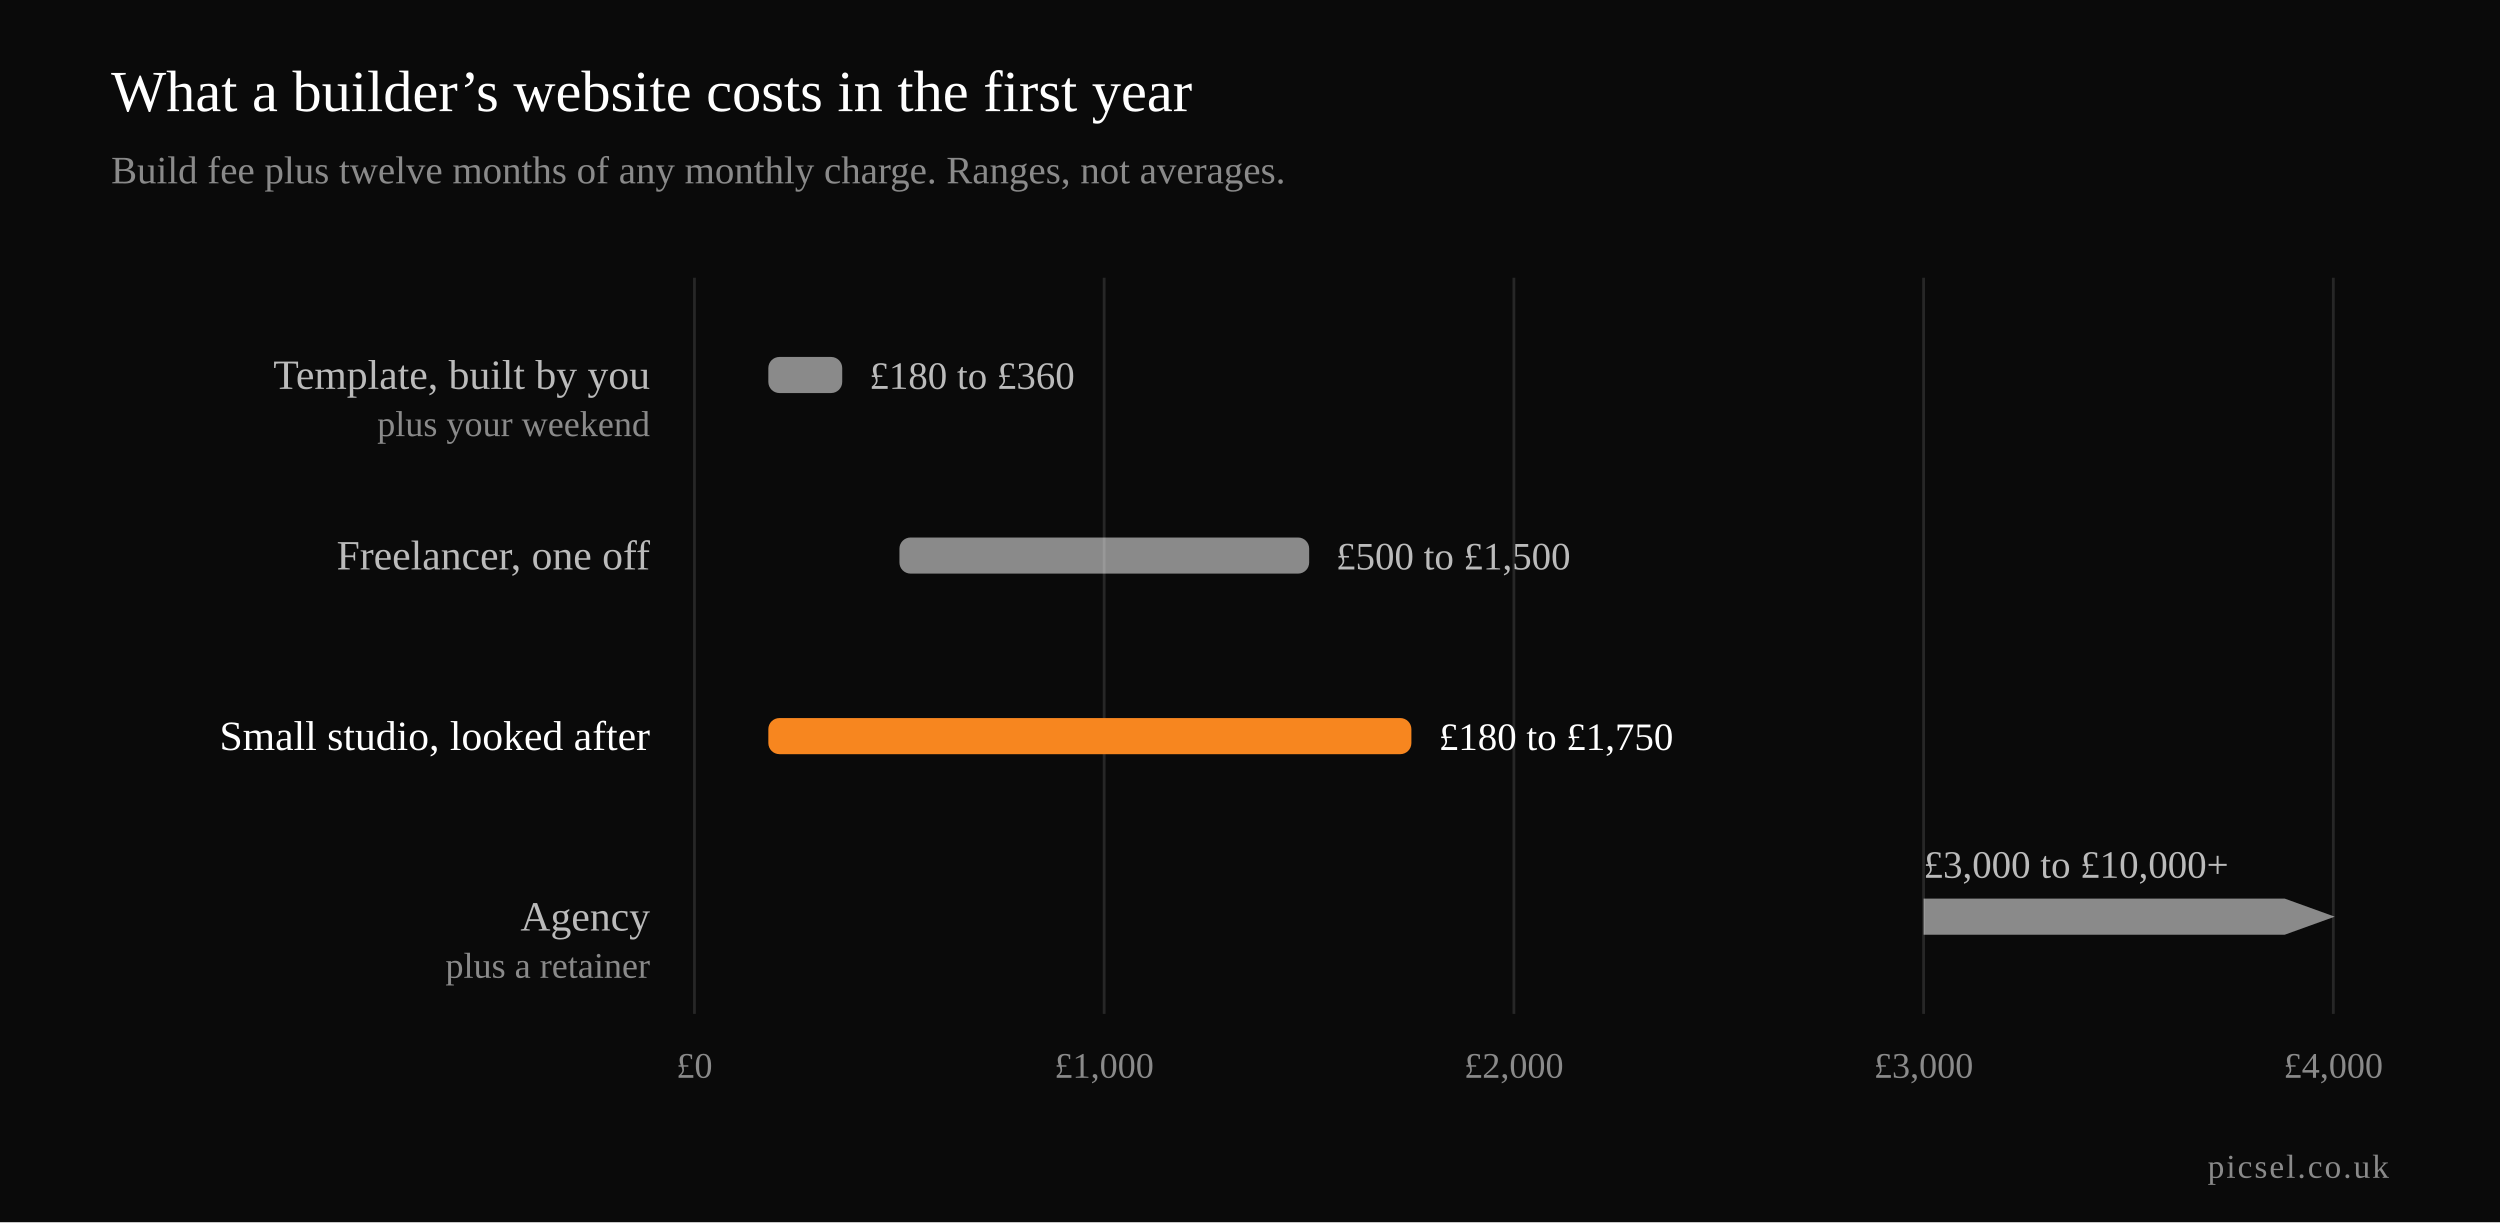
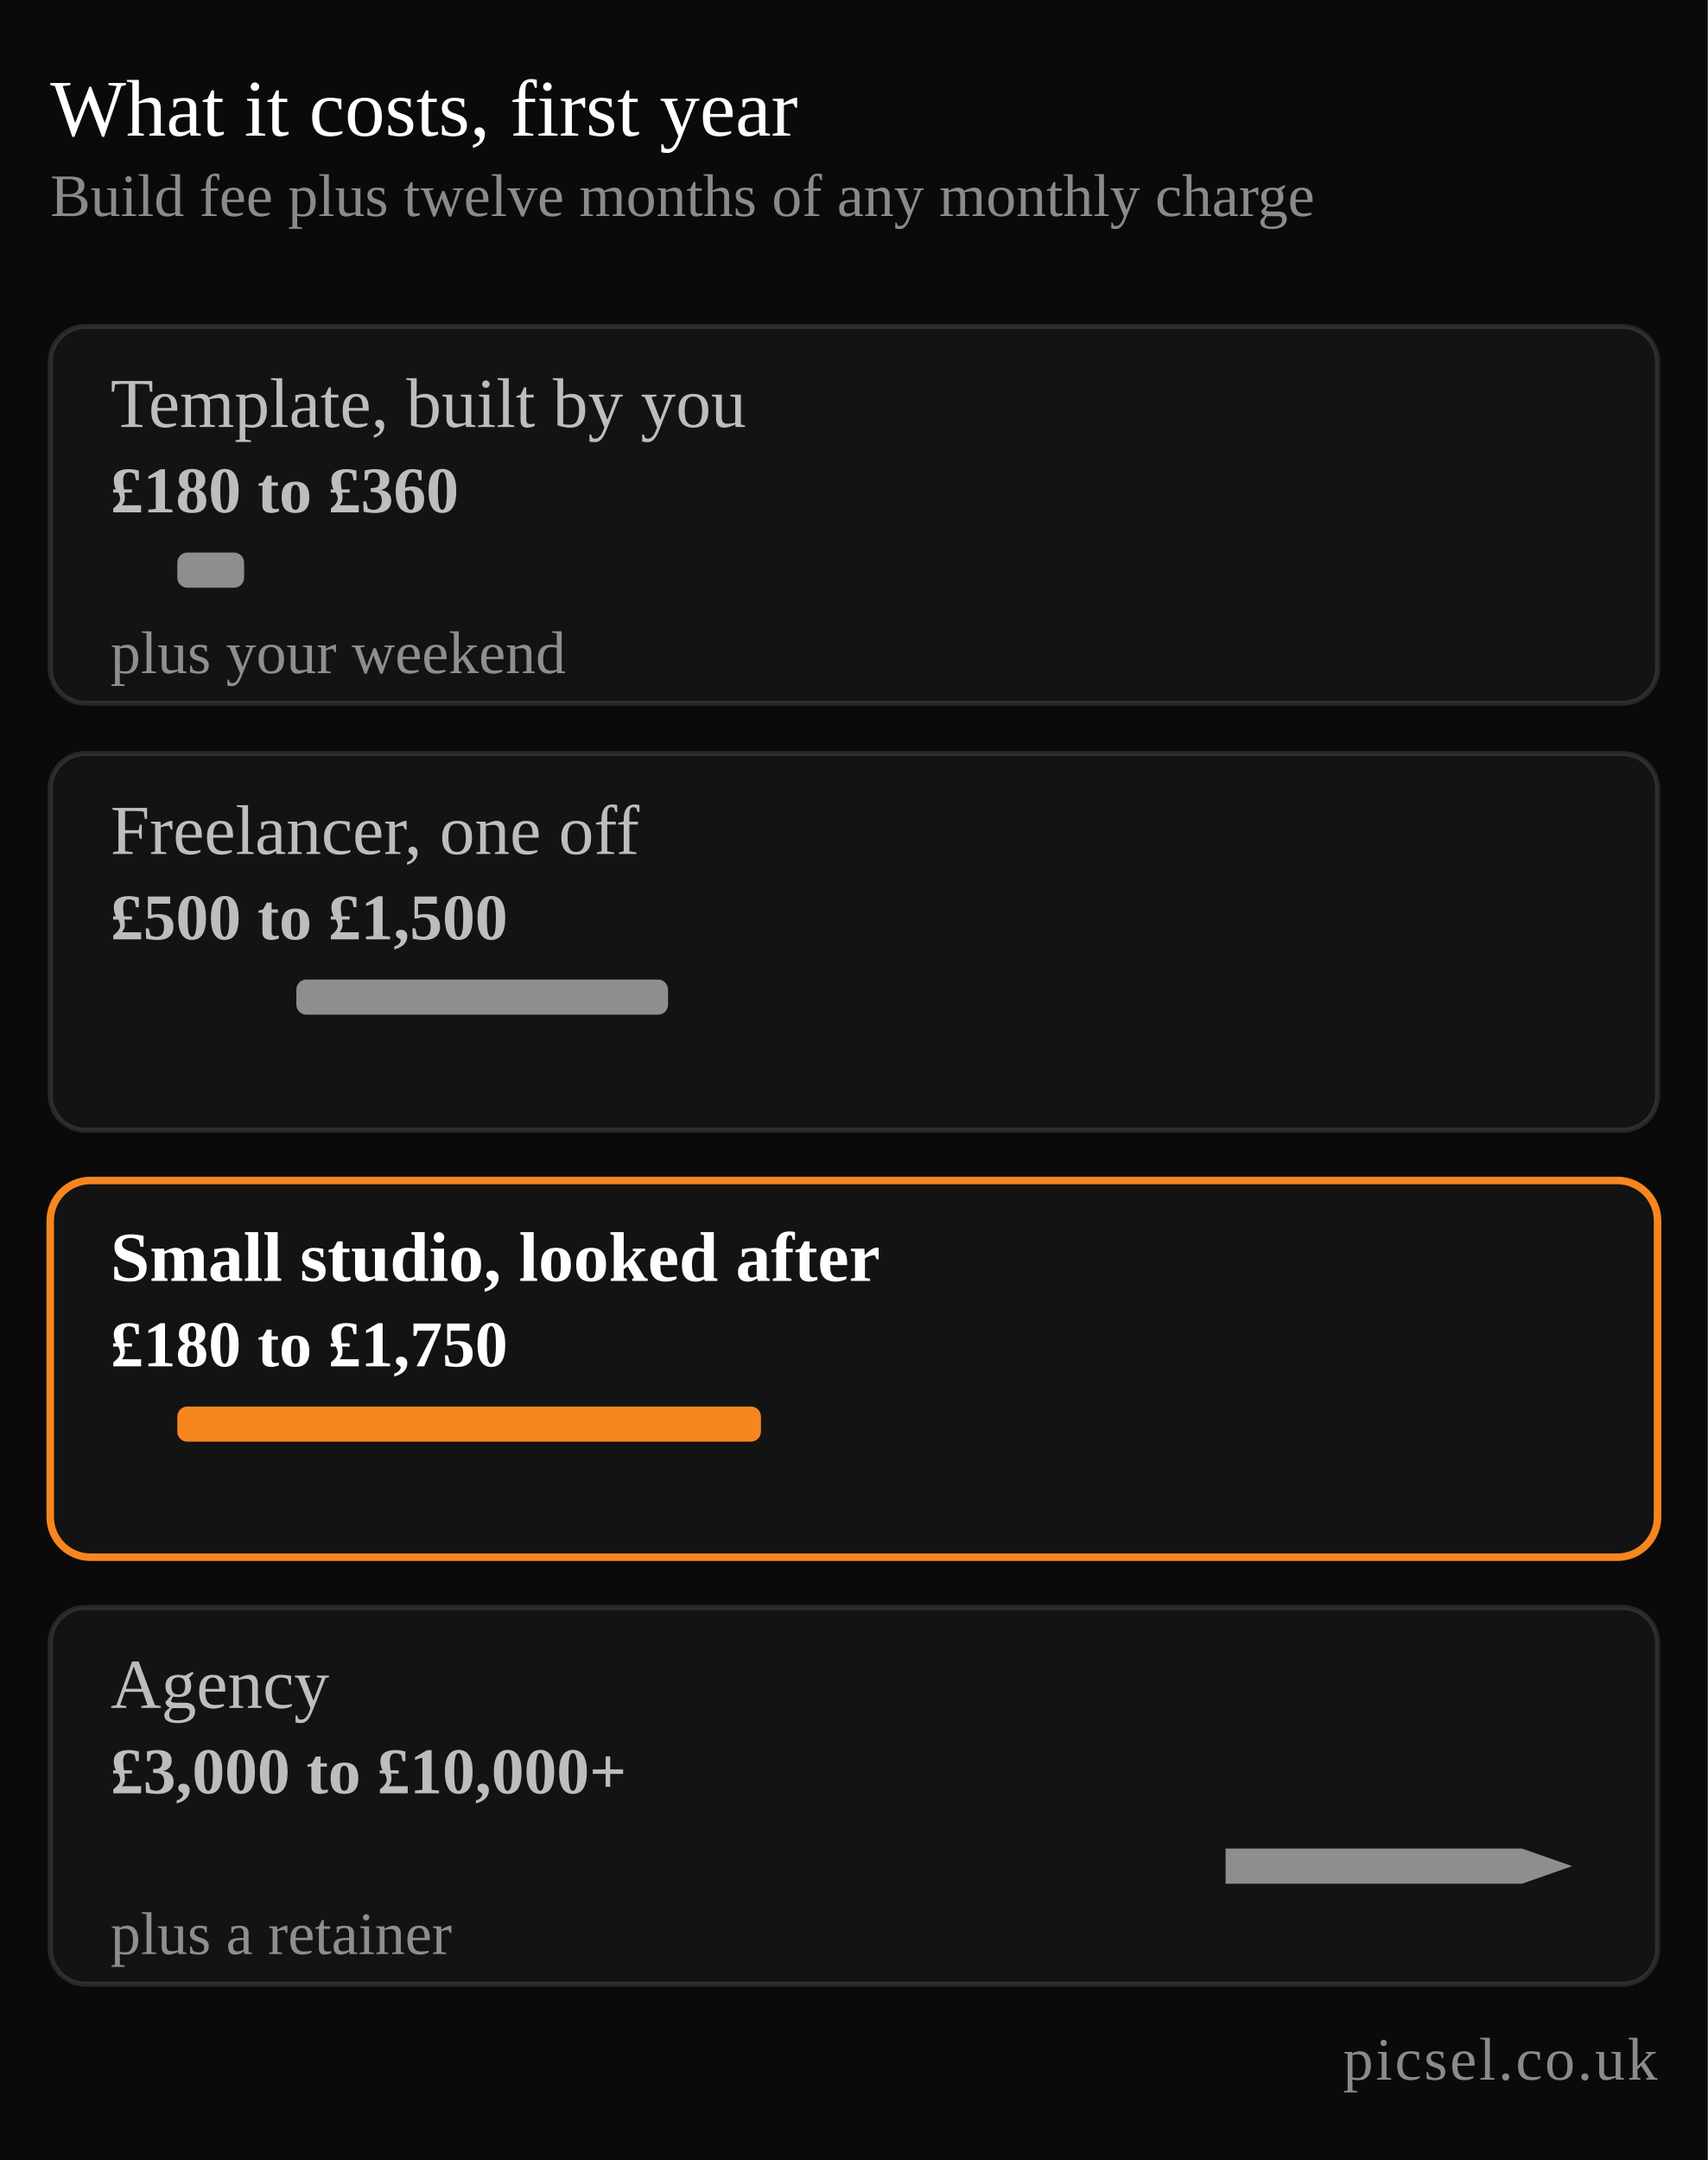
- <svg xmlns="http://www.w3.org/2000/svg" viewBox="0 0 900 440" role="img" aria-labelledby="ccTitle ccDesc" font-family="var(--font-body, 'Lexend', ui-sans-serif, system-ui, sans-serif)">
-   <rect width="900" height="440" fill="var(--bg, #0a0a0a)" />
-   <text x="40" y="40" fill="var(--ink, #ffffff)" font-size="21" font-weight="500">What a builder’s website costs in the first year</text>
-   <text x="40" y="66" fill="var(--ink-faint, rgba(255,255,255,0.52))" font-size="14">Build fee plus twelve months of any monthly charge. Ranges, not averages.</text>
-   <g stroke="var(--line, rgba(255,255,255,0.12))" stroke-width="1">
-     <line x1="250" y1="100" x2="250" y2="365" />
-     <line x1="397.5" y1="100" x2="397.5" y2="365" />
-     <line x1="545" y1="100" x2="545" y2="365" />
-     <line x1="692.5" y1="100" x2="692.5" y2="365" />
-     <line x1="840" y1="100" x2="840" y2="365" />
-   </g>
-   <g fill="var(--ink-faint, rgba(255,255,255,0.52))" font-size="13" text-anchor="middle">
-     <text x="250" y="388">£0</text>
-     <text x="397.5" y="388">£1,000</text>
-     <text x="545" y="388">£2,000</text>
-     <text x="692.5" y="388">£3,000</text>
-     <text x="840" y="388">£4,000</text>
-   </g>
-   <g fill="var(--ink-muted, rgba(255,255,255,0.72))" font-size="15" text-anchor="end">
-     <text x="234" y="140">Template, built by you</text>
-     <text x="234" y="205">Freelancer, one off</text>
-     <text x="234" y="270" fill="var(--ink, #ffffff)" font-weight="500">Small studio, looked after</text>
-     <text x="234" y="335">Agency</text>
-   </g>
-   <g fill="var(--ink-faint, rgba(255,255,255,0.52))" font-size="13" text-anchor="end">
-     <text x="234" y="157">plus your weekend</text>
-     <text x="234" y="352">plus a retainer</text>
-   </g>
-   <g>
-     <rect x="276.6" y="128.5" width="26.6" height="13" rx="4" fill="var(--ink-faint, rgba(255,255,255,0.52))" />
-     <rect x="323.8" y="193.5" width="147.5" height="13" rx="4" fill="var(--ink-faint, rgba(255,255,255,0.52))" />
-     <rect x="276.6" y="258.5" width="231.5" height="13" rx="4" fill="var(--chart-accent, #f7861f)" />
-     <path d="M692.5 323.5 h130 l18 6.5 l-18 6.5 h-130 z" fill="var(--ink-faint, rgba(255,255,255,0.52))" />
-   </g>
-   <g fill="var(--ink-muted, rgba(255,255,255,0.72))" font-size="14">
-     <text x="313" y="140">£180 to £360</text>
-     <text x="481" y="205">£500 to £1,500</text>
-     <text x="518" y="270" fill="var(--ink, #ffffff)">£180 to £1,750</text>
-     <text x="692.5" y="316">£3,000 to £10,000+</text>
-   </g>
-   <text x="860" y="424" fill="var(--ink-faint, rgba(255,255,255,0.52))" font-size="12" text-anchor="end" letter-spacing="0.06em">picsel.co.uk</text>
+ <svg xmlns="http://www.w3.org/2000/svg" viewBox="0 0 680 860" role="img" aria-labelledby="ccTitle ccDesc" font-family="var(--font-body, 'Lexend', ui-sans-serif, system-ui, sans-serif)">
+   <rect width="680" height="860" fill="var(--bg, #0a0a0a)" />
+   <text x="20" y="54" fill="var(--ink, #ffffff)" font-size="32" font-weight="500">What it costs, first year</text>
+   <text x="20" y="86" fill="var(--ink-faint, rgba(255,255,255,0.52))" font-size="24">Build fee plus twelve months of any monthly charge</text>
+   <rect x="20" y="130" width="640" height="150" rx="14" fill="var(--bg-raised, #131313)" stroke="var(--line, rgba(255,255,255,0.12))" stroke-width="2" />
+   <text x="44" y="170" fill="var(--ink-muted, rgba(255,255,255,0.72))" font-size="28" font-weight="500">Template, built by you</text>
+   <text x="44" y="204" fill="var(--ink-muted, rgba(255,255,255,0.72))" font-size="26" font-weight="600">£180 to £360</text>
+   <rect x="70.6" y="220" width="26.6" height="14" rx="4" fill="var(--ink-faint, rgba(255,255,255,0.52))" />
+   <text x="44" y="268" fill="var(--ink-faint, rgba(255,255,255,0.52))" font-size="24">plus your weekend</text>
+   <rect x="20" y="300" width="640" height="150" rx="14" fill="var(--bg-raised, #131313)" stroke="var(--line, rgba(255,255,255,0.12))" stroke-width="2" />
+   <text x="44" y="340" fill="var(--ink-muted, rgba(255,255,255,0.72))" font-size="28" font-weight="500">Freelancer, one off</text>
+   <text x="44" y="374" fill="var(--ink-muted, rgba(255,255,255,0.72))" font-size="26" font-weight="600">£500 to £1,500</text>
+   <rect x="118" y="390" width="148" height="14" rx="4" fill="var(--ink-faint, rgba(255,255,255,0.52))" />
+   <rect x="20" y="470" width="640" height="150" rx="16" fill="var(--bg-raised, #131313)" stroke="var(--accent, #f7861f)" stroke-width="3" />
+   <text x="44" y="510" fill="var(--ink, #ffffff)" font-size="28" font-weight="600">Small studio, looked after</text>
+   <text x="44" y="544" fill="var(--ink, #ffffff)" font-size="26" font-weight="600">£180 to £1,750</text>
+   <rect x="70.6" y="560" width="232.4" height="14" rx="4" fill="var(--accent, #f7861f)" />
+   <rect x="20" y="640" width="640" height="150" rx="14" fill="var(--bg-raised, #131313)" stroke="var(--line, rgba(255,255,255,0.12))" stroke-width="2" />
+   <text x="44" y="680" fill="var(--ink-muted, rgba(255,255,255,0.72))" font-size="28" font-weight="500">Agency</text>
+   <text x="44" y="714" fill="var(--ink-muted, rgba(255,255,255,0.72))" font-size="26" font-weight="600">£3,000 to £10,000+</text>
+   <path d="M488 736 h118 l20 7 l-20 7 h-118 z" fill="var(--ink-faint, rgba(255,255,255,0.52))" />
+   <text x="44" y="778" fill="var(--ink-faint, rgba(255,255,255,0.52))" font-size="24">plus a retainer</text>
+   <text x="660" y="828" fill="var(--ink-faint, rgba(255,255,255,0.52))" font-size="24" text-anchor="end" letter-spacing="0.04em">picsel.co.uk</text>
</svg>
